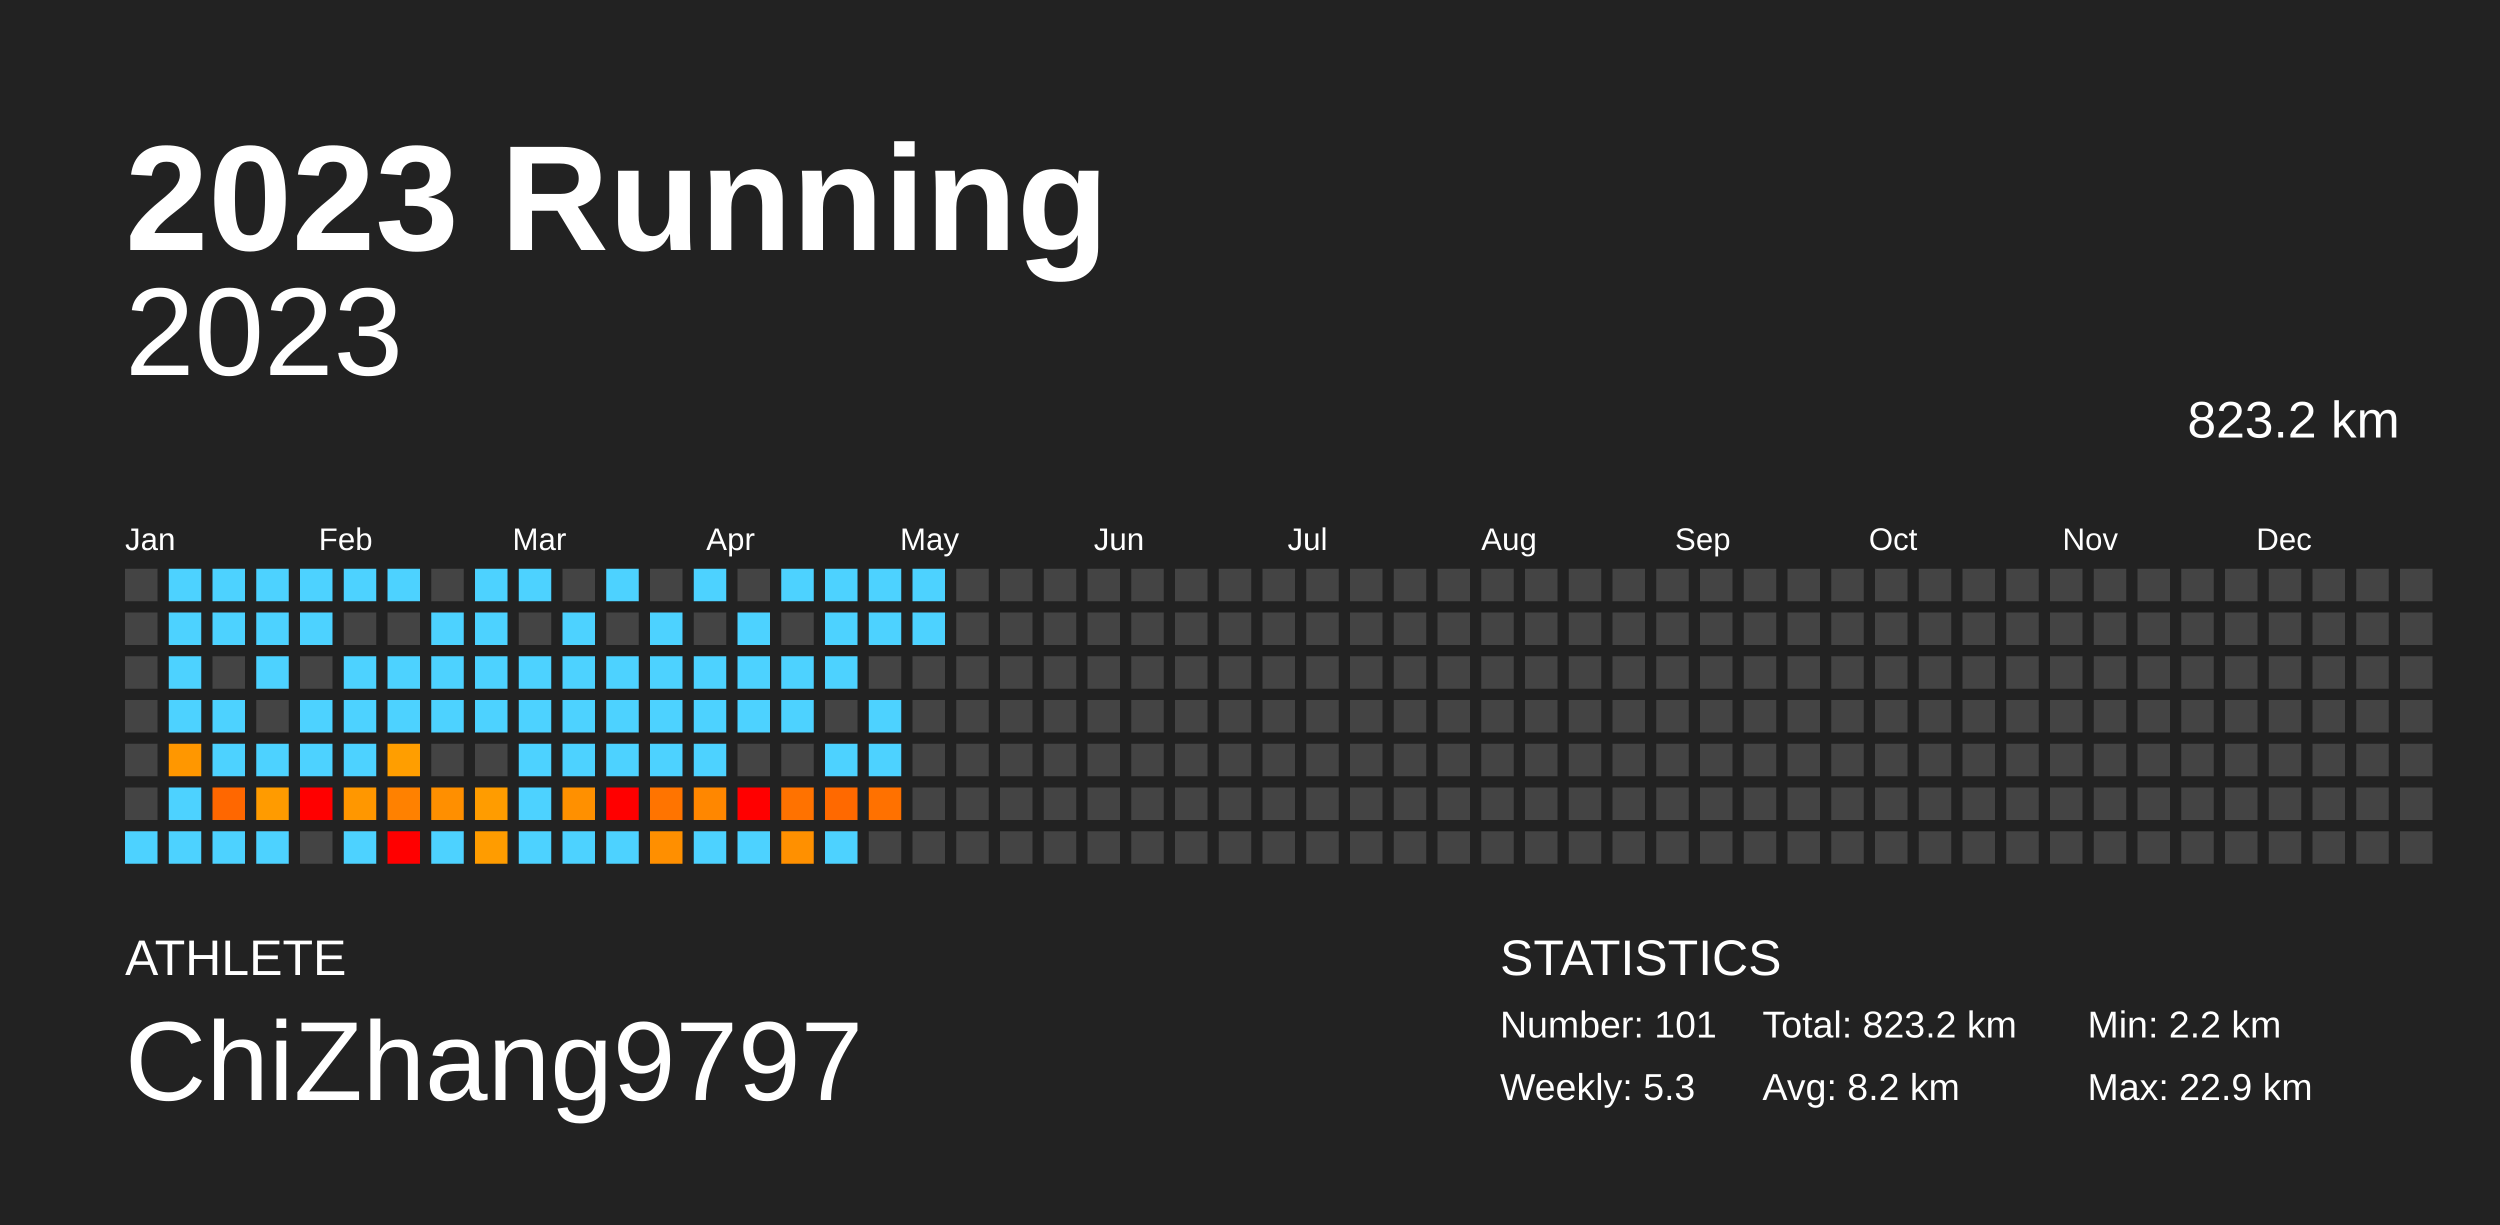
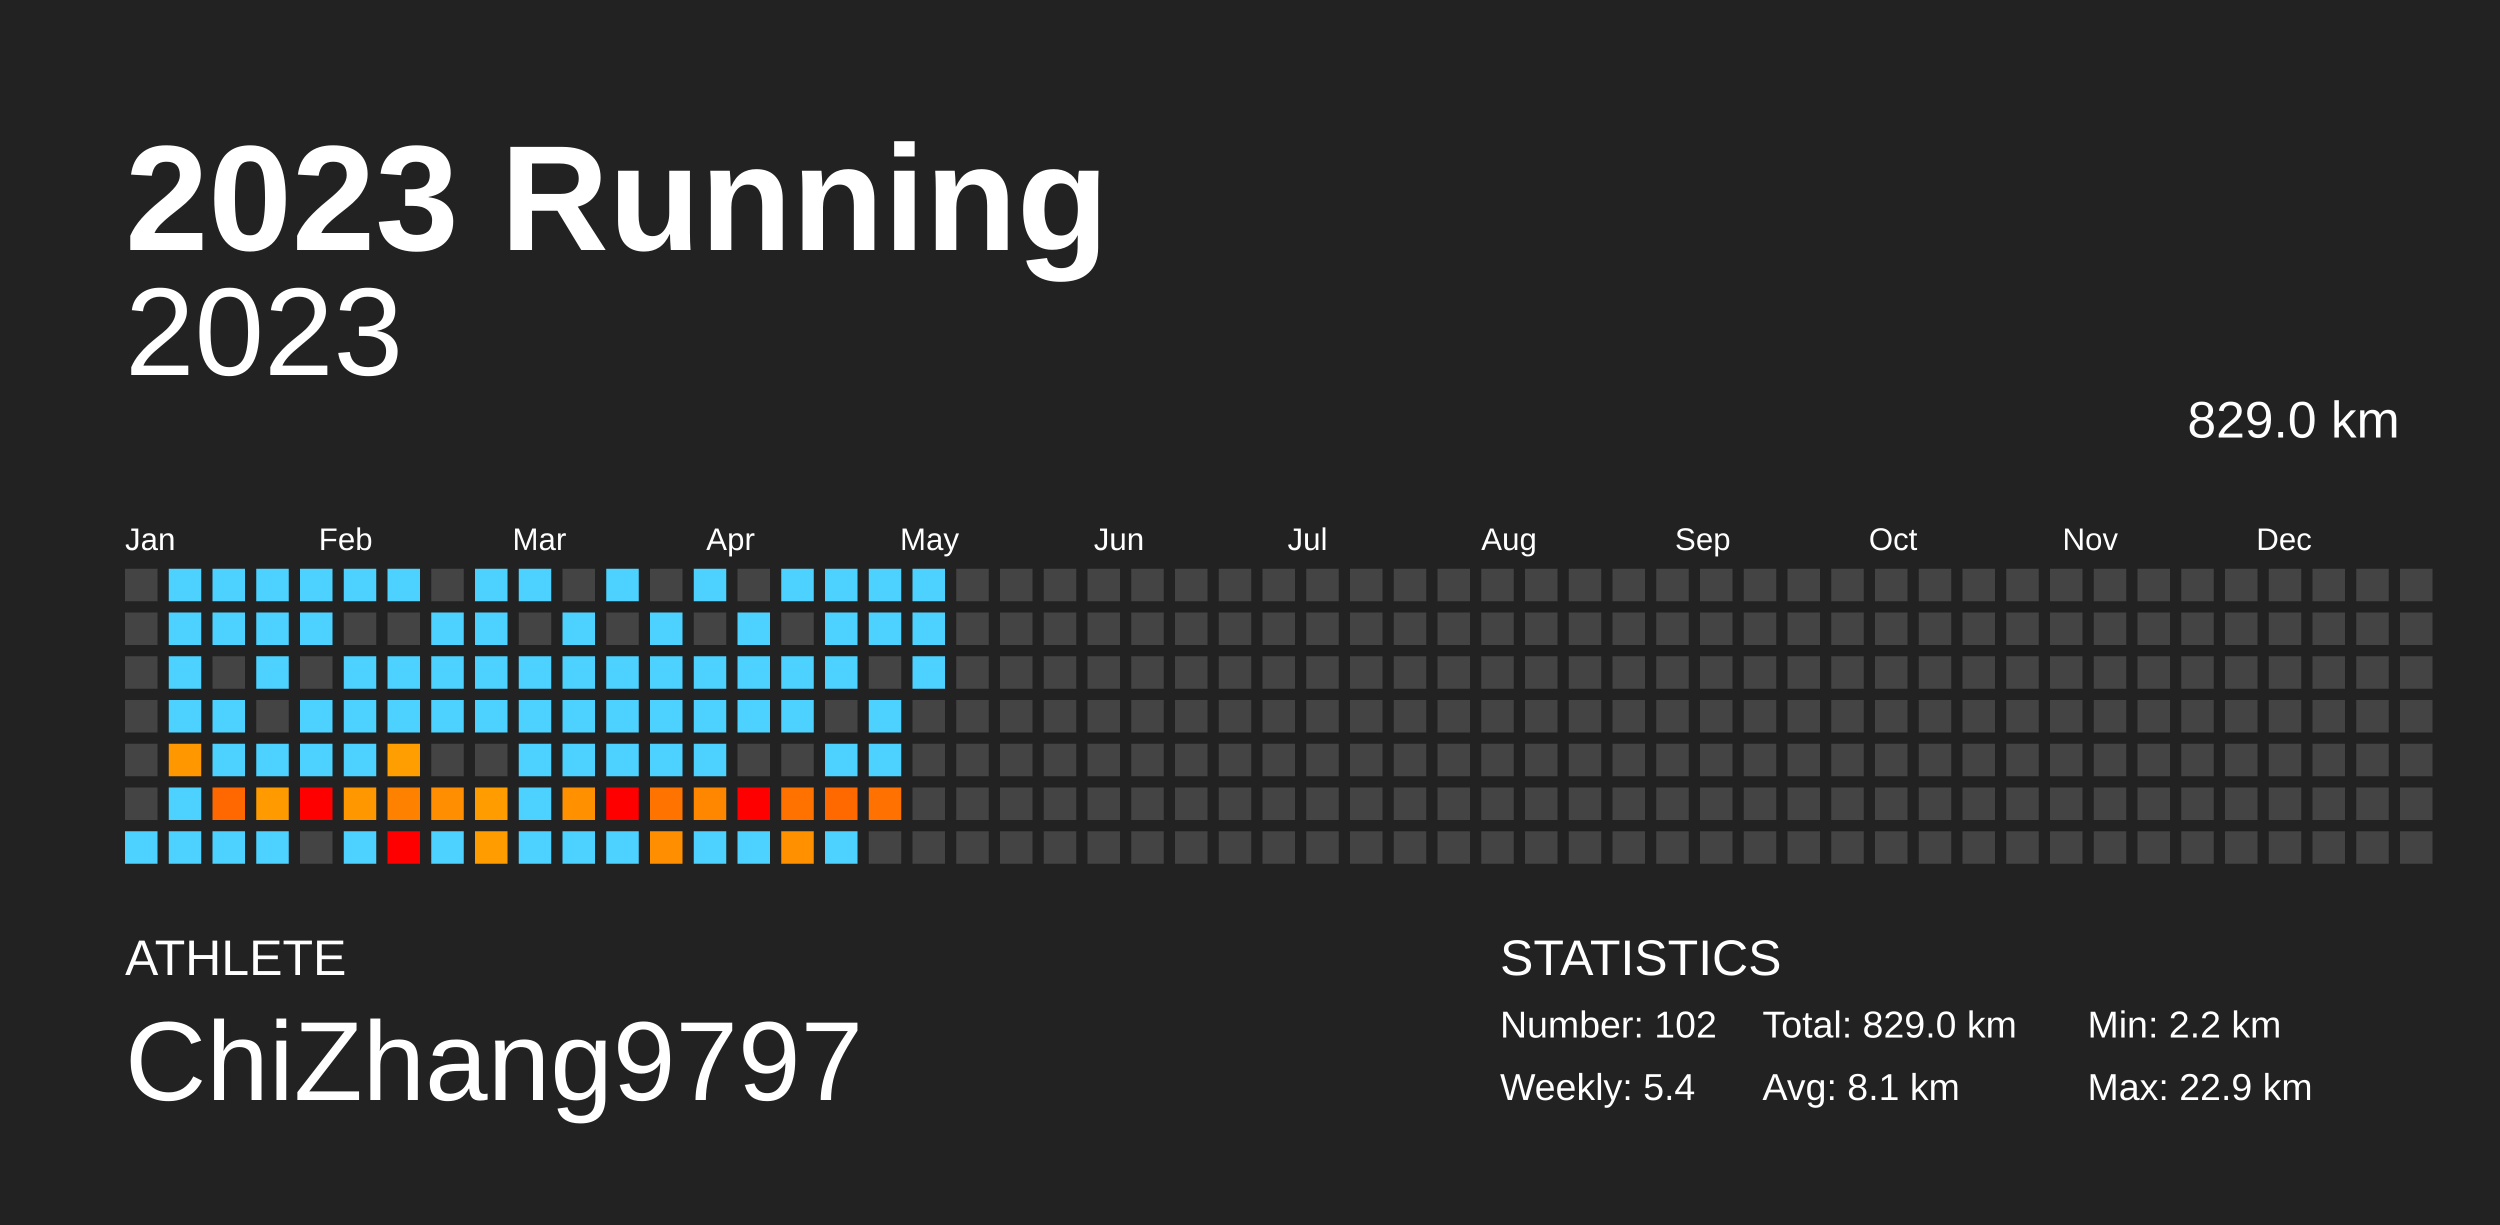
<svg xmlns="http://www.w3.org/2000/svg" baseProfile="full" height="98mm" version="1.1" viewBox="0,0,200,98" width="200mm">
  <defs />
  <rect fill="#222222" height="98" width="200" x="0" y="0" />
  <text fill="#FFFFFF" style="font-size:12px; font-family:Arial; font-weight:bold;" x="10" y="20">2023 Running</text>
  <text fill="#FFFFFF" style="font-size:4px; font-family:Arial" x="10" y="78">ATHLETE</text>
  <text fill="#FFFFFF" style="font-size:9px; font-family:Arial" x="10" y="88">ChiZhang9797</text>
  <text fill="#FFFFFF" style="font-size:4px; font-family:Arial" x="120" y="78">STATISTICS</text>
-   <text fill="#FFFFFF" style="font-size:3px; font-family:Arial" x="120" y="83">Number: 101</text>
-   <text fill="#FFFFFF" style="font-size:3px; font-family:Arial" x="120" y="88">Weekly: 5.3</text>
-   <text fill="#FFFFFF" style="font-size:3px; font-family:Arial" x="141" y="83">Total: 823.2 km</text>
-   <text fill="#FFFFFF" style="font-size:3px; font-family:Arial" x="141" y="88">Avg: 8.2 km</text>
+   <text fill="#FFFFFF" style="font-size:3px; font-family:Arial" x="120" y="83">Number: 102</text>
+   <text fill="#FFFFFF" style="font-size:3px; font-family:Arial" x="120" y="88">Weekly: 5.4</text>
+   <text fill="#FFFFFF" style="font-size:3px; font-family:Arial" x="141" y="83">Total: 829.0 km</text>
+   <text fill="#FFFFFF" style="font-size:3px; font-family:Arial" x="141" y="88">Avg: 8.1 km</text>
  <text fill="#FFFFFF" style="font-size:3px; font-family:Arial" x="167" y="83">Min: 2.2 km</text>
  <text fill="#FFFFFF" style="font-size:3px; font-family:Arial" x="167" y="88">Max: 22.9 km</text>
  <text alignment-baseline="hanging" fill="#FFFFFF" style="font-size:10.0px; font-family:Arial;" x="10" y="30">2023</text>
-   <text alignment-baseline="hanging" fill="#FFFFFF" style="font-size:4.125px; font-family:Arial;" x="175" y="35">823.2 km</text>
+   <text alignment-baseline="hanging" fill="#FFFFFF" style="font-size:4.125px; font-family:Arial;" x="175" y="35">829.0 km</text>
  <text fill="#FFFFFF" style="font-size:2.5px; font-family:Arial" x="10.0" y="44">Jan</text>
  <text fill="#FFFFFF" style="font-size:2.5px; font-family:Arial" x="25.5" y="44">Feb</text>
  <text fill="#FFFFFF" style="font-size:2.5px; font-family:Arial" x="41.0" y="44">Mar</text>
  <text fill="#FFFFFF" style="font-size:2.5px; font-family:Arial" x="56.5" y="44">Apr</text>
  <text fill="#FFFFFF" style="font-size:2.5px; font-family:Arial" x="72.0" y="44">May</text>
  <text fill="#FFFFFF" style="font-size:2.5px; font-family:Arial" x="87.5" y="44">Jun</text>
  <text fill="#FFFFFF" style="font-size:2.5px; font-family:Arial" x="103.0" y="44">Jul</text>
  <text fill="#FFFFFF" style="font-size:2.5px; font-family:Arial" x="118.5" y="44">Aug</text>
  <text fill="#FFFFFF" style="font-size:2.5px; font-family:Arial" x="134.0" y="44">Sep</text>
  <text fill="#FFFFFF" style="font-size:2.5px; font-family:Arial" x="149.5" y="44">Oct</text>
  <text fill="#FFFFFF" style="font-size:2.5px; font-family:Arial" x="165.0" y="44">Nov</text>
  <text fill="#FFFFFF" style="font-size:2.5px; font-family:Arial" x="180.5" y="44">Dec</text>
  <rect fill="#444444" height="2.6" width="2.6" x="10.0" y="45.5" />
  <rect fill="#444444" height="2.6" width="2.6" x="10.0" y="49.0" />
  <rect fill="#444444" height="2.6" width="2.6" x="10.0" y="52.5" />
  <rect fill="#444444" height="2.6" width="2.6" x="10.0" y="56.0" />
  <rect fill="#444444" height="2.6" width="2.6" x="10.0" y="59.5" />
  <rect fill="#444444" height="2.6" width="2.6" x="10.0" y="63.0" />
  <rect fill="#4dd2ff" height="2.6" width="2.6" x="10.0" y="66.5" />
  <rect fill="#4dd2ff" height="2.6" width="2.6" x="13.5" y="45.5" />
  <rect fill="#4dd2ff" height="2.6" width="2.6" x="13.5" y="49.0" />
  <rect fill="#4dd2ff" height="2.6" width="2.6" x="13.5" y="52.5" />
  <rect fill="#4dd2ff" height="2.6" width="2.6" x="13.5" y="56.0" />
  <rect fill="#ff9700" height="2.6" width="2.6" x="13.5" y="59.5" />
  <rect fill="#4dd2ff" height="2.6" width="2.6" x="13.5" y="63.0" />
  <rect fill="#4dd2ff" height="2.6" width="2.6" x="13.5" y="66.5" />
  <rect fill="#4dd2ff" height="2.6" width="2.6" x="17.0" y="45.5" />
  <rect fill="#4dd2ff" height="2.6" width="2.6" x="17.0" y="49.0" />
  <rect fill="#444444" height="2.6" width="2.6" x="17.0" y="52.5" />
  <rect fill="#4dd2ff" height="2.6" width="2.6" x="17.0" y="56.0" />
  <rect fill="#4dd2ff" height="2.6" width="2.6" x="17.0" y="59.5" />
  <rect fill="#ff6700" height="2.6" width="2.6" x="17.0" y="63.0" />
  <rect fill="#4dd2ff" height="2.6" width="2.6" x="17.0" y="66.5" />
  <rect fill="#4dd2ff" height="2.6" width="2.6" x="20.5" y="45.5" />
  <rect fill="#4dd2ff" height="2.6" width="2.6" x="20.5" y="49.0" />
  <rect fill="#4dd2ff" height="2.6" width="2.6" x="20.5" y="52.5" />
  <rect fill="#444444" height="2.6" width="2.6" x="20.5" y="56.0" />
  <rect fill="#4dd2ff" height="2.6" width="2.6" x="20.5" y="59.5" />
  <rect fill="#ff9b00" height="2.6" width="2.6" x="20.5" y="63.0" />
  <rect fill="#4dd2ff" height="2.6" width="2.6" x="20.5" y="66.5" />
  <rect fill="#4dd2ff" height="2.6" width="2.6" x="24.0" y="45.5" />
  <rect fill="#4dd2ff" height="2.6" width="2.6" x="24.0" y="49.0" />
  <rect fill="#444444" height="2.6" width="2.6" x="24.0" y="52.5" />
  <rect fill="#4dd2ff" height="2.6" width="2.6" x="24.0" y="56.0" />
  <rect fill="#4dd2ff" height="2.6" width="2.6" x="24.0" y="59.5" />
  <rect fill="red" height="2.6" width="2.6" x="24.0" y="63.0" />
  <rect fill="#444444" height="2.6" width="2.6" x="24.0" y="66.5" />
  <rect fill="#4dd2ff" height="2.6" width="2.6" x="27.5" y="45.5" />
  <rect fill="#444444" height="2.6" width="2.6" x="27.5" y="49.0" />
  <rect fill="#4dd2ff" height="2.6" width="2.6" x="27.5" y="52.5" />
  <rect fill="#4dd2ff" height="2.6" width="2.6" x="27.5" y="56.0" />
  <rect fill="#4dd2ff" height="2.6" width="2.6" x="27.5" y="59.5" />
  <rect fill="#ff9700" height="2.6" width="2.6" x="27.5" y="63.0" />
  <rect fill="#4dd2ff" height="2.6" width="2.6" x="27.5" y="66.5" />
  <rect fill="#4dd2ff" height="2.6" width="2.6" x="31.0" y="45.5" />
  <rect fill="#444444" height="2.6" width="2.6" x="31.0" y="49.0" />
  <rect fill="#4dd2ff" height="2.6" width="2.6" x="31.0" y="52.5" />
  <rect fill="#4dd2ff" height="2.6" width="2.6" x="31.0" y="56.0" />
  <rect fill="#ff9e00" height="2.6" width="2.6" x="31.0" y="59.5" />
  <rect fill="#ff8100" height="2.6" width="2.6" x="31.0" y="63.0" />
  <rect fill="red" height="2.6" width="2.6" x="31.0" y="66.5" />
  <rect fill="#444444" height="2.6" width="2.6" x="34.5" y="45.5" />
  <rect fill="#4dd2ff" height="2.6" width="2.6" x="34.5" y="49.0" />
  <rect fill="#4dd2ff" height="2.6" width="2.6" x="34.5" y="52.5" />
  <rect fill="#4dd2ff" height="2.6" width="2.6" x="34.5" y="56.0" />
  <rect fill="#444444" height="2.6" width="2.6" x="34.5" y="59.5" />
  <rect fill="#ff8f00" height="2.6" width="2.6" x="34.5" y="63.0" />
  <rect fill="#4dd2ff" height="2.6" width="2.6" x="34.5" y="66.5" />
  <rect fill="#4dd2ff" height="2.6" width="2.6" x="38.0" y="45.5" />
  <rect fill="#4dd2ff" height="2.6" width="2.6" x="38.0" y="49.0" />
  <rect fill="#4dd2ff" height="2.6" width="2.6" x="38.0" y="52.5" />
  <rect fill="#4dd2ff" height="2.6" width="2.6" x="38.0" y="56.0" />
  <rect fill="#444444" height="2.6" width="2.6" x="38.0" y="59.5" />
  <rect fill="#ff9c00" height="2.6" width="2.6" x="38.0" y="63.0" />
  <rect fill="#ff9c00" height="2.6" width="2.6" x="38.0" y="66.5" />
  <rect fill="#4dd2ff" height="2.6" width="2.6" x="41.5" y="45.5" />
  <rect fill="#444444" height="2.6" width="2.6" x="41.5" y="49.0" />
  <rect fill="#4dd2ff" height="2.6" width="2.6" x="41.5" y="52.5" />
  <rect fill="#4dd2ff" height="2.6" width="2.6" x="41.5" y="56.0" />
  <rect fill="#4dd2ff" height="2.6" width="2.6" x="41.5" y="59.5" />
  <rect fill="#4dd2ff" height="2.6" width="2.6" x="41.5" y="63.0" />
  <rect fill="#4dd2ff" height="2.6" width="2.6" x="41.5" y="66.5" />
  <rect fill="#444444" height="2.6" width="2.6" x="45.0" y="45.5" />
  <rect fill="#4dd2ff" height="2.6" width="2.6" x="45.0" y="49.0" />
  <rect fill="#4dd2ff" height="2.6" width="2.6" x="45.0" y="52.5" />
  <rect fill="#4dd2ff" height="2.6" width="2.6" x="45.0" y="56.0" />
  <rect fill="#4dd2ff" height="2.6" width="2.6" x="45.0" y="59.5" />
  <rect fill="#ff9000" height="2.6" width="2.6" x="45.0" y="63.0" />
  <rect fill="#4dd2ff" height="2.6" width="2.6" x="45.0" y="66.5" />
  <rect fill="#4dd2ff" height="2.6" width="2.6" x="48.5" y="45.5" />
  <rect fill="#444444" height="2.6" width="2.6" x="48.5" y="49.0" />
  <rect fill="#4dd2ff" height="2.6" width="2.6" x="48.5" y="52.5" />
  <rect fill="#4dd2ff" height="2.6" width="2.6" x="48.5" y="56.0" />
  <rect fill="#4dd2ff" height="2.6" width="2.6" x="48.5" y="59.5" />
  <rect fill="red" height="2.6" width="2.6" x="48.5" y="63.0" />
  <rect fill="#4dd2ff" height="2.6" width="2.6" x="48.5" y="66.5" />
  <rect fill="#444444" height="2.6" width="2.6" x="52.0" y="45.5" />
  <rect fill="#4dd2ff" height="2.6" width="2.6" x="52.0" y="49.0" />
  <rect fill="#4dd2ff" height="2.6" width="2.6" x="52.0" y="52.5" />
  <rect fill="#4dd2ff" height="2.6" width="2.6" x="52.0" y="56.0" />
  <rect fill="#4dd2ff" height="2.6" width="2.6" x="52.0" y="59.5" />
  <rect fill="#ff7400" height="2.6" width="2.6" x="52.0" y="63.0" />
  <rect fill="#ff8f00" height="2.6" width="2.6" x="52.0" y="66.5" />
  <rect fill="#4dd2ff" height="2.6" width="2.6" x="55.5" y="45.5" />
  <rect fill="#444444" height="2.6" width="2.6" x="55.5" y="49.0" />
  <rect fill="#4dd2ff" height="2.6" width="2.6" x="55.5" y="52.5" />
  <rect fill="#4dd2ff" height="2.6" width="2.6" x="55.5" y="56.0" />
  <rect fill="#4dd2ff" height="2.6" width="2.6" x="55.5" y="59.5" />
  <rect fill="#ff8700" height="2.6" width="2.6" x="55.5" y="63.0" />
  <rect fill="#4dd2ff" height="2.6" width="2.6" x="55.5" y="66.5" />
  <rect fill="#444444" height="2.6" width="2.6" x="59.0" y="45.5" />
  <rect fill="#4dd2ff" height="2.6" width="2.6" x="59.0" y="49.0" />
  <rect fill="#4dd2ff" height="2.6" width="2.6" x="59.0" y="52.5" />
  <rect fill="#4dd2ff" height="2.6" width="2.6" x="59.0" y="56.0" />
  <rect fill="#444444" height="2.6" width="2.6" x="59.0" y="59.5" />
  <rect fill="red" height="2.6" width="2.6" x="59.0" y="63.0" />
  <rect fill="#4dd2ff" height="2.6" width="2.6" x="59.0" y="66.5" />
  <rect fill="#4dd2ff" height="2.6" width="2.6" x="62.5" y="45.5" />
  <rect fill="#444444" height="2.6" width="2.6" x="62.5" y="49.0" />
  <rect fill="#4dd2ff" height="2.6" width="2.6" x="62.5" y="52.5" />
  <rect fill="#4dd2ff" height="2.6" width="2.6" x="62.5" y="56.0" />
  <rect fill="#444444" height="2.6" width="2.6" x="62.5" y="59.5" />
  <rect fill="#ff7200" height="2.6" width="2.6" x="62.5" y="63.0" />
  <rect fill="#ff9000" height="2.6" width="2.6" x="62.5" y="66.5" />
  <rect fill="#4dd2ff" height="2.6" width="2.6" x="66.0" y="45.5" />
  <rect fill="#4dd2ff" height="2.6" width="2.6" x="66.0" y="49.0" />
  <rect fill="#4dd2ff" height="2.6" width="2.6" x="66.0" y="52.5" />
  <rect fill="#444444" height="2.6" width="2.6" x="66.0" y="56.0" />
  <rect fill="#4dd2ff" height="2.6" width="2.6" x="66.0" y="59.5" />
  <rect fill="#ff6900" height="2.6" width="2.6" x="66.0" y="63.0" />
  <rect fill="#4dd2ff" height="2.6" width="2.6" x="66.0" y="66.5" />
  <rect fill="#4dd2ff" height="2.6" width="2.6" x="69.5" y="45.5" />
  <rect fill="#4dd2ff" height="2.6" width="2.6" x="69.5" y="49.0" />
  <rect fill="#444444" height="2.6" width="2.6" x="69.5" y="52.5" />
  <rect fill="#4dd2ff" height="2.6" width="2.6" x="69.5" y="56.0" />
  <rect fill="#4dd2ff" height="2.6" width="2.6" x="69.5" y="59.5" />
  <rect fill="#ff7100" height="2.6" width="2.6" x="69.5" y="63.0" />
  <rect fill="#444444" height="2.6" width="2.6" x="69.5" y="66.5" />
  <rect fill="#4dd2ff" height="2.6" width="2.6" x="73.0" y="45.5" />
  <rect fill="#4dd2ff" height="2.6" width="2.6" x="73.0" y="49.0" />
-   <rect fill="#444444" height="2.6" width="2.6" x="73.0" y="52.5" />
+   <rect fill="#4dd2ff" height="2.6" width="2.6" x="73.0" y="52.5" />
  <rect fill="#444444" height="2.6" width="2.6" x="73.0" y="56.0" />
  <rect fill="#444444" height="2.6" width="2.6" x="73.0" y="59.5" />
  <rect fill="#444444" height="2.6" width="2.6" x="73.0" y="63.0" />
  <rect fill="#444444" height="2.6" width="2.6" x="73.0" y="66.5" />
  <rect fill="#444444" height="2.6" width="2.6" x="76.5" y="45.5" />
  <rect fill="#444444" height="2.6" width="2.6" x="76.5" y="49.0" />
  <rect fill="#444444" height="2.6" width="2.6" x="76.5" y="52.5" />
  <rect fill="#444444" height="2.6" width="2.6" x="76.5" y="56.0" />
  <rect fill="#444444" height="2.6" width="2.6" x="76.5" y="59.5" />
  <rect fill="#444444" height="2.6" width="2.6" x="76.5" y="63.0" />
  <rect fill="#444444" height="2.6" width="2.6" x="76.5" y="66.5" />
  <rect fill="#444444" height="2.6" width="2.6" x="80.0" y="45.5" />
  <rect fill="#444444" height="2.6" width="2.6" x="80.0" y="49.0" />
  <rect fill="#444444" height="2.6" width="2.6" x="80.0" y="52.5" />
  <rect fill="#444444" height="2.6" width="2.6" x="80.0" y="56.0" />
  <rect fill="#444444" height="2.6" width="2.6" x="80.0" y="59.5" />
  <rect fill="#444444" height="2.6" width="2.6" x="80.0" y="63.0" />
  <rect fill="#444444" height="2.6" width="2.6" x="80.0" y="66.5" />
  <rect fill="#444444" height="2.6" width="2.6" x="83.5" y="45.5" />
  <rect fill="#444444" height="2.6" width="2.6" x="83.5" y="49.0" />
  <rect fill="#444444" height="2.6" width="2.6" x="83.5" y="52.5" />
  <rect fill="#444444" height="2.6" width="2.6" x="83.5" y="56.0" />
  <rect fill="#444444" height="2.6" width="2.6" x="83.5" y="59.5" />
  <rect fill="#444444" height="2.6" width="2.6" x="83.5" y="63.0" />
  <rect fill="#444444" height="2.6" width="2.6" x="83.5" y="66.5" />
  <rect fill="#444444" height="2.6" width="2.6" x="87.0" y="45.5" />
  <rect fill="#444444" height="2.6" width="2.6" x="87.0" y="49.0" />
  <rect fill="#444444" height="2.6" width="2.6" x="87.0" y="52.5" />
  <rect fill="#444444" height="2.6" width="2.6" x="87.0" y="56.0" />
  <rect fill="#444444" height="2.6" width="2.6" x="87.0" y="59.5" />
  <rect fill="#444444" height="2.6" width="2.6" x="87.0" y="63.0" />
  <rect fill="#444444" height="2.6" width="2.6" x="87.0" y="66.5" />
  <rect fill="#444444" height="2.6" width="2.6" x="90.5" y="45.5" />
  <rect fill="#444444" height="2.6" width="2.6" x="90.5" y="49.0" />
  <rect fill="#444444" height="2.6" width="2.6" x="90.5" y="52.5" />
  <rect fill="#444444" height="2.6" width="2.6" x="90.5" y="56.0" />
  <rect fill="#444444" height="2.6" width="2.6" x="90.5" y="59.5" />
  <rect fill="#444444" height="2.6" width="2.6" x="90.5" y="63.0" />
  <rect fill="#444444" height="2.6" width="2.6" x="90.5" y="66.5" />
  <rect fill="#444444" height="2.6" width="2.6" x="94.0" y="45.5" />
  <rect fill="#444444" height="2.6" width="2.6" x="94.0" y="49.0" />
  <rect fill="#444444" height="2.6" width="2.6" x="94.0" y="52.5" />
  <rect fill="#444444" height="2.6" width="2.6" x="94.0" y="56.0" />
  <rect fill="#444444" height="2.6" width="2.6" x="94.0" y="59.5" />
  <rect fill="#444444" height="2.6" width="2.6" x="94.0" y="63.0" />
  <rect fill="#444444" height="2.6" width="2.6" x="94.0" y="66.5" />
  <rect fill="#444444" height="2.6" width="2.6" x="97.5" y="45.5" />
  <rect fill="#444444" height="2.6" width="2.6" x="97.5" y="49.0" />
  <rect fill="#444444" height="2.6" width="2.6" x="97.5" y="52.5" />
  <rect fill="#444444" height="2.6" width="2.6" x="97.5" y="56.0" />
  <rect fill="#444444" height="2.6" width="2.6" x="97.5" y="59.5" />
  <rect fill="#444444" height="2.6" width="2.6" x="97.5" y="63.0" />
  <rect fill="#444444" height="2.6" width="2.6" x="97.5" y="66.5" />
  <rect fill="#444444" height="2.6" width="2.6" x="101.0" y="45.5" />
  <rect fill="#444444" height="2.6" width="2.6" x="101.0" y="49.0" />
  <rect fill="#444444" height="2.6" width="2.6" x="101.0" y="52.5" />
  <rect fill="#444444" height="2.6" width="2.6" x="101.0" y="56.0" />
  <rect fill="#444444" height="2.6" width="2.6" x="101.0" y="59.5" />
  <rect fill="#444444" height="2.6" width="2.6" x="101.0" y="63.0" />
  <rect fill="#444444" height="2.6" width="2.6" x="101.0" y="66.5" />
  <rect fill="#444444" height="2.6" width="2.6" x="104.5" y="45.5" />
  <rect fill="#444444" height="2.6" width="2.6" x="104.5" y="49.0" />
  <rect fill="#444444" height="2.6" width="2.6" x="104.5" y="52.5" />
  <rect fill="#444444" height="2.6" width="2.6" x="104.5" y="56.0" />
  <rect fill="#444444" height="2.6" width="2.6" x="104.5" y="59.5" />
  <rect fill="#444444" height="2.6" width="2.6" x="104.5" y="63.0" />
  <rect fill="#444444" height="2.6" width="2.6" x="104.5" y="66.5" />
  <rect fill="#444444" height="2.6" width="2.6" x="108.0" y="45.5" />
  <rect fill="#444444" height="2.6" width="2.6" x="108.0" y="49.0" />
  <rect fill="#444444" height="2.6" width="2.6" x="108.0" y="52.5" />
  <rect fill="#444444" height="2.6" width="2.6" x="108.0" y="56.0" />
  <rect fill="#444444" height="2.6" width="2.6" x="108.0" y="59.5" />
  <rect fill="#444444" height="2.6" width="2.6" x="108.0" y="63.0" />
  <rect fill="#444444" height="2.6" width="2.6" x="108.0" y="66.5" />
  <rect fill="#444444" height="2.6" width="2.6" x="111.5" y="45.5" />
  <rect fill="#444444" height="2.6" width="2.6" x="111.5" y="49.0" />
  <rect fill="#444444" height="2.6" width="2.6" x="111.5" y="52.5" />
  <rect fill="#444444" height="2.6" width="2.6" x="111.5" y="56.0" />
  <rect fill="#444444" height="2.6" width="2.6" x="111.5" y="59.5" />
  <rect fill="#444444" height="2.6" width="2.6" x="111.5" y="63.0" />
  <rect fill="#444444" height="2.6" width="2.6" x="111.5" y="66.5" />
  <rect fill="#444444" height="2.6" width="2.6" x="115.0" y="45.5" />
  <rect fill="#444444" height="2.6" width="2.6" x="115.0" y="49.0" />
  <rect fill="#444444" height="2.6" width="2.6" x="115.0" y="52.5" />
  <rect fill="#444444" height="2.6" width="2.6" x="115.0" y="56.0" />
  <rect fill="#444444" height="2.6" width="2.6" x="115.0" y="59.5" />
  <rect fill="#444444" height="2.6" width="2.6" x="115.0" y="63.0" />
  <rect fill="#444444" height="2.6" width="2.6" x="115.0" y="66.5" />
  <rect fill="#444444" height="2.6" width="2.6" x="118.5" y="45.5" />
  <rect fill="#444444" height="2.6" width="2.6" x="118.5" y="49.0" />
  <rect fill="#444444" height="2.6" width="2.6" x="118.5" y="52.5" />
  <rect fill="#444444" height="2.6" width="2.6" x="118.5" y="56.0" />
  <rect fill="#444444" height="2.6" width="2.6" x="118.5" y="59.5" />
  <rect fill="#444444" height="2.6" width="2.6" x="118.5" y="63.0" />
  <rect fill="#444444" height="2.6" width="2.6" x="118.5" y="66.5" />
  <rect fill="#444444" height="2.6" width="2.6" x="122.0" y="45.5" />
  <rect fill="#444444" height="2.6" width="2.6" x="122.0" y="49.0" />
  <rect fill="#444444" height="2.6" width="2.6" x="122.0" y="52.5" />
  <rect fill="#444444" height="2.6" width="2.6" x="122.0" y="56.0" />
  <rect fill="#444444" height="2.6" width="2.6" x="122.0" y="59.5" />
  <rect fill="#444444" height="2.6" width="2.6" x="122.0" y="63.0" />
  <rect fill="#444444" height="2.6" width="2.6" x="122.0" y="66.5" />
  <rect fill="#444444" height="2.6" width="2.6" x="125.5" y="45.5" />
  <rect fill="#444444" height="2.6" width="2.6" x="125.5" y="49.0" />
  <rect fill="#444444" height="2.6" width="2.6" x="125.5" y="52.5" />
  <rect fill="#444444" height="2.6" width="2.6" x="125.5" y="56.0" />
  <rect fill="#444444" height="2.6" width="2.6" x="125.5" y="59.5" />
  <rect fill="#444444" height="2.6" width="2.6" x="125.5" y="63.0" />
  <rect fill="#444444" height="2.6" width="2.6" x="125.5" y="66.5" />
  <rect fill="#444444" height="2.6" width="2.6" x="129.0" y="45.5" />
  <rect fill="#444444" height="2.6" width="2.6" x="129.0" y="49.0" />
  <rect fill="#444444" height="2.6" width="2.6" x="129.0" y="52.5" />
  <rect fill="#444444" height="2.6" width="2.6" x="129.0" y="56.0" />
  <rect fill="#444444" height="2.6" width="2.6" x="129.0" y="59.5" />
  <rect fill="#444444" height="2.6" width="2.6" x="129.0" y="63.0" />
  <rect fill="#444444" height="2.6" width="2.6" x="129.0" y="66.5" />
  <rect fill="#444444" height="2.6" width="2.6" x="132.5" y="45.5" />
  <rect fill="#444444" height="2.6" width="2.6" x="132.5" y="49.0" />
  <rect fill="#444444" height="2.6" width="2.6" x="132.5" y="52.5" />
  <rect fill="#444444" height="2.6" width="2.6" x="132.5" y="56.0" />
  <rect fill="#444444" height="2.6" width="2.6" x="132.5" y="59.5" />
  <rect fill="#444444" height="2.6" width="2.6" x="132.5" y="63.0" />
  <rect fill="#444444" height="2.6" width="2.6" x="132.5" y="66.5" />
  <rect fill="#444444" height="2.6" width="2.6" x="136.0" y="45.5" />
  <rect fill="#444444" height="2.6" width="2.6" x="136.0" y="49.0" />
  <rect fill="#444444" height="2.6" width="2.6" x="136.0" y="52.5" />
  <rect fill="#444444" height="2.6" width="2.6" x="136.0" y="56.0" />
  <rect fill="#444444" height="2.6" width="2.6" x="136.0" y="59.5" />
  <rect fill="#444444" height="2.6" width="2.6" x="136.0" y="63.0" />
  <rect fill="#444444" height="2.6" width="2.6" x="136.0" y="66.5" />
  <rect fill="#444444" height="2.6" width="2.6" x="139.5" y="45.5" />
  <rect fill="#444444" height="2.6" width="2.6" x="139.5" y="49.0" />
  <rect fill="#444444" height="2.6" width="2.6" x="139.5" y="52.5" />
  <rect fill="#444444" height="2.6" width="2.6" x="139.5" y="56.0" />
  <rect fill="#444444" height="2.6" width="2.6" x="139.5" y="59.5" />
  <rect fill="#444444" height="2.6" width="2.6" x="139.5" y="63.0" />
  <rect fill="#444444" height="2.6" width="2.6" x="139.5" y="66.5" />
  <rect fill="#444444" height="2.6" width="2.6" x="143.0" y="45.5" />
  <rect fill="#444444" height="2.6" width="2.6" x="143.0" y="49.0" />
  <rect fill="#444444" height="2.6" width="2.6" x="143.0" y="52.5" />
  <rect fill="#444444" height="2.6" width="2.6" x="143.0" y="56.0" />
  <rect fill="#444444" height="2.6" width="2.6" x="143.0" y="59.5" />
  <rect fill="#444444" height="2.6" width="2.6" x="143.0" y="63.0" />
  <rect fill="#444444" height="2.6" width="2.6" x="143.0" y="66.5" />
  <rect fill="#444444" height="2.6" width="2.6" x="146.5" y="45.5" />
  <rect fill="#444444" height="2.6" width="2.6" x="146.5" y="49.0" />
  <rect fill="#444444" height="2.6" width="2.6" x="146.5" y="52.5" />
  <rect fill="#444444" height="2.6" width="2.6" x="146.5" y="56.0" />
  <rect fill="#444444" height="2.6" width="2.6" x="146.5" y="59.5" />
  <rect fill="#444444" height="2.6" width="2.6" x="146.5" y="63.0" />
  <rect fill="#444444" height="2.6" width="2.6" x="146.5" y="66.5" />
  <rect fill="#444444" height="2.6" width="2.6" x="150.0" y="45.5" />
  <rect fill="#444444" height="2.6" width="2.6" x="150.0" y="49.0" />
  <rect fill="#444444" height="2.6" width="2.6" x="150.0" y="52.5" />
  <rect fill="#444444" height="2.6" width="2.6" x="150.0" y="56.0" />
  <rect fill="#444444" height="2.6" width="2.6" x="150.0" y="59.5" />
  <rect fill="#444444" height="2.6" width="2.6" x="150.0" y="63.0" />
  <rect fill="#444444" height="2.6" width="2.6" x="150.0" y="66.5" />
  <rect fill="#444444" height="2.6" width="2.6" x="153.5" y="45.5" />
  <rect fill="#444444" height="2.6" width="2.6" x="153.5" y="49.0" />
  <rect fill="#444444" height="2.6" width="2.6" x="153.5" y="52.5" />
  <rect fill="#444444" height="2.6" width="2.6" x="153.5" y="56.0" />
  <rect fill="#444444" height="2.6" width="2.6" x="153.5" y="59.5" />
  <rect fill="#444444" height="2.6" width="2.6" x="153.5" y="63.0" />
  <rect fill="#444444" height="2.6" width="2.6" x="153.5" y="66.5" />
  <rect fill="#444444" height="2.6" width="2.6" x="157.0" y="45.5" />
  <rect fill="#444444" height="2.6" width="2.6" x="157.0" y="49.0" />
  <rect fill="#444444" height="2.6" width="2.6" x="157.0" y="52.5" />
  <rect fill="#444444" height="2.6" width="2.6" x="157.0" y="56.0" />
  <rect fill="#444444" height="2.6" width="2.6" x="157.0" y="59.5" />
  <rect fill="#444444" height="2.6" width="2.6" x="157.0" y="63.0" />
  <rect fill="#444444" height="2.6" width="2.6" x="157.0" y="66.5" />
  <rect fill="#444444" height="2.6" width="2.6" x="160.5" y="45.5" />
  <rect fill="#444444" height="2.6" width="2.6" x="160.5" y="49.0" />
  <rect fill="#444444" height="2.6" width="2.6" x="160.5" y="52.5" />
  <rect fill="#444444" height="2.6" width="2.6" x="160.5" y="56.0" />
  <rect fill="#444444" height="2.6" width="2.6" x="160.5" y="59.5" />
  <rect fill="#444444" height="2.6" width="2.6" x="160.5" y="63.0" />
  <rect fill="#444444" height="2.6" width="2.6" x="160.5" y="66.5" />
  <rect fill="#444444" height="2.6" width="2.6" x="164.0" y="45.5" />
  <rect fill="#444444" height="2.6" width="2.6" x="164.0" y="49.0" />
  <rect fill="#444444" height="2.6" width="2.6" x="164.0" y="52.5" />
  <rect fill="#444444" height="2.6" width="2.6" x="164.0" y="56.0" />
  <rect fill="#444444" height="2.6" width="2.6" x="164.0" y="59.5" />
  <rect fill="#444444" height="2.6" width="2.6" x="164.0" y="63.0" />
  <rect fill="#444444" height="2.6" width="2.6" x="164.0" y="66.5" />
  <rect fill="#444444" height="2.6" width="2.6" x="167.5" y="45.5" />
  <rect fill="#444444" height="2.6" width="2.6" x="167.5" y="49.0" />
  <rect fill="#444444" height="2.6" width="2.6" x="167.5" y="52.5" />
  <rect fill="#444444" height="2.6" width="2.6" x="167.5" y="56.0" />
  <rect fill="#444444" height="2.6" width="2.6" x="167.5" y="59.5" />
  <rect fill="#444444" height="2.6" width="2.6" x="167.5" y="63.0" />
  <rect fill="#444444" height="2.6" width="2.6" x="167.5" y="66.5" />
  <rect fill="#444444" height="2.6" width="2.6" x="171.0" y="45.5" />
  <rect fill="#444444" height="2.6" width="2.6" x="171.0" y="49.0" />
  <rect fill="#444444" height="2.6" width="2.6" x="171.0" y="52.5" />
  <rect fill="#444444" height="2.6" width="2.6" x="171.0" y="56.0" />
  <rect fill="#444444" height="2.6" width="2.6" x="171.0" y="59.5" />
  <rect fill="#444444" height="2.6" width="2.6" x="171.0" y="63.0" />
  <rect fill="#444444" height="2.6" width="2.6" x="171.0" y="66.5" />
  <rect fill="#444444" height="2.6" width="2.6" x="174.5" y="45.5" />
  <rect fill="#444444" height="2.6" width="2.6" x="174.5" y="49.0" />
  <rect fill="#444444" height="2.6" width="2.6" x="174.5" y="52.5" />
  <rect fill="#444444" height="2.6" width="2.6" x="174.5" y="56.0" />
  <rect fill="#444444" height="2.6" width="2.6" x="174.5" y="59.5" />
  <rect fill="#444444" height="2.6" width="2.6" x="174.5" y="63.0" />
  <rect fill="#444444" height="2.6" width="2.6" x="174.5" y="66.5" />
  <rect fill="#444444" height="2.6" width="2.6" x="178.0" y="45.5" />
  <rect fill="#444444" height="2.6" width="2.6" x="178.0" y="49.0" />
  <rect fill="#444444" height="2.6" width="2.6" x="178.0" y="52.5" />
  <rect fill="#444444" height="2.6" width="2.6" x="178.0" y="56.0" />
  <rect fill="#444444" height="2.6" width="2.6" x="178.0" y="59.5" />
  <rect fill="#444444" height="2.6" width="2.6" x="178.0" y="63.0" />
  <rect fill="#444444" height="2.6" width="2.6" x="178.0" y="66.5" />
  <rect fill="#444444" height="2.6" width="2.6" x="181.5" y="45.5" />
  <rect fill="#444444" height="2.6" width="2.6" x="181.5" y="49.0" />
  <rect fill="#444444" height="2.6" width="2.6" x="181.5" y="52.5" />
  <rect fill="#444444" height="2.6" width="2.6" x="181.5" y="56.0" />
  <rect fill="#444444" height="2.6" width="2.6" x="181.5" y="59.5" />
  <rect fill="#444444" height="2.6" width="2.6" x="181.5" y="63.0" />
  <rect fill="#444444" height="2.6" width="2.6" x="181.5" y="66.5" />
  <rect fill="#444444" height="2.6" width="2.6" x="185.0" y="45.5" />
  <rect fill="#444444" height="2.6" width="2.6" x="185.0" y="49.0" />
  <rect fill="#444444" height="2.6" width="2.6" x="185.0" y="52.5" />
  <rect fill="#444444" height="2.6" width="2.6" x="185.0" y="56.0" />
  <rect fill="#444444" height="2.6" width="2.6" x="185.0" y="59.5" />
  <rect fill="#444444" height="2.6" width="2.6" x="185.0" y="63.0" />
  <rect fill="#444444" height="2.6" width="2.6" x="185.0" y="66.5" />
  <rect fill="#444444" height="2.6" width="2.6" x="188.5" y="45.5" />
  <rect fill="#444444" height="2.6" width="2.6" x="188.5" y="49.0" />
  <rect fill="#444444" height="2.6" width="2.6" x="188.5" y="52.5" />
  <rect fill="#444444" height="2.6" width="2.6" x="188.5" y="56.0" />
  <rect fill="#444444" height="2.6" width="2.6" x="188.5" y="59.5" />
  <rect fill="#444444" height="2.6" width="2.6" x="188.5" y="63.0" />
  <rect fill="#444444" height="2.6" width="2.6" x="188.5" y="66.5" />
  <rect fill="#444444" height="2.6" width="2.6" x="192.0" y="45.5" />
  <rect fill="#444444" height="2.6" width="2.6" x="192.0" y="49.0" />
  <rect fill="#444444" height="2.6" width="2.6" x="192.0" y="52.5" />
  <rect fill="#444444" height="2.6" width="2.6" x="192.0" y="56.0" />
  <rect fill="#444444" height="2.6" width="2.6" x="192.0" y="59.5" />
  <rect fill="#444444" height="2.6" width="2.6" x="192.0" y="63.0" />
  <rect fill="#444444" height="2.6" width="2.6" x="192.0" y="66.5" />
</svg>
